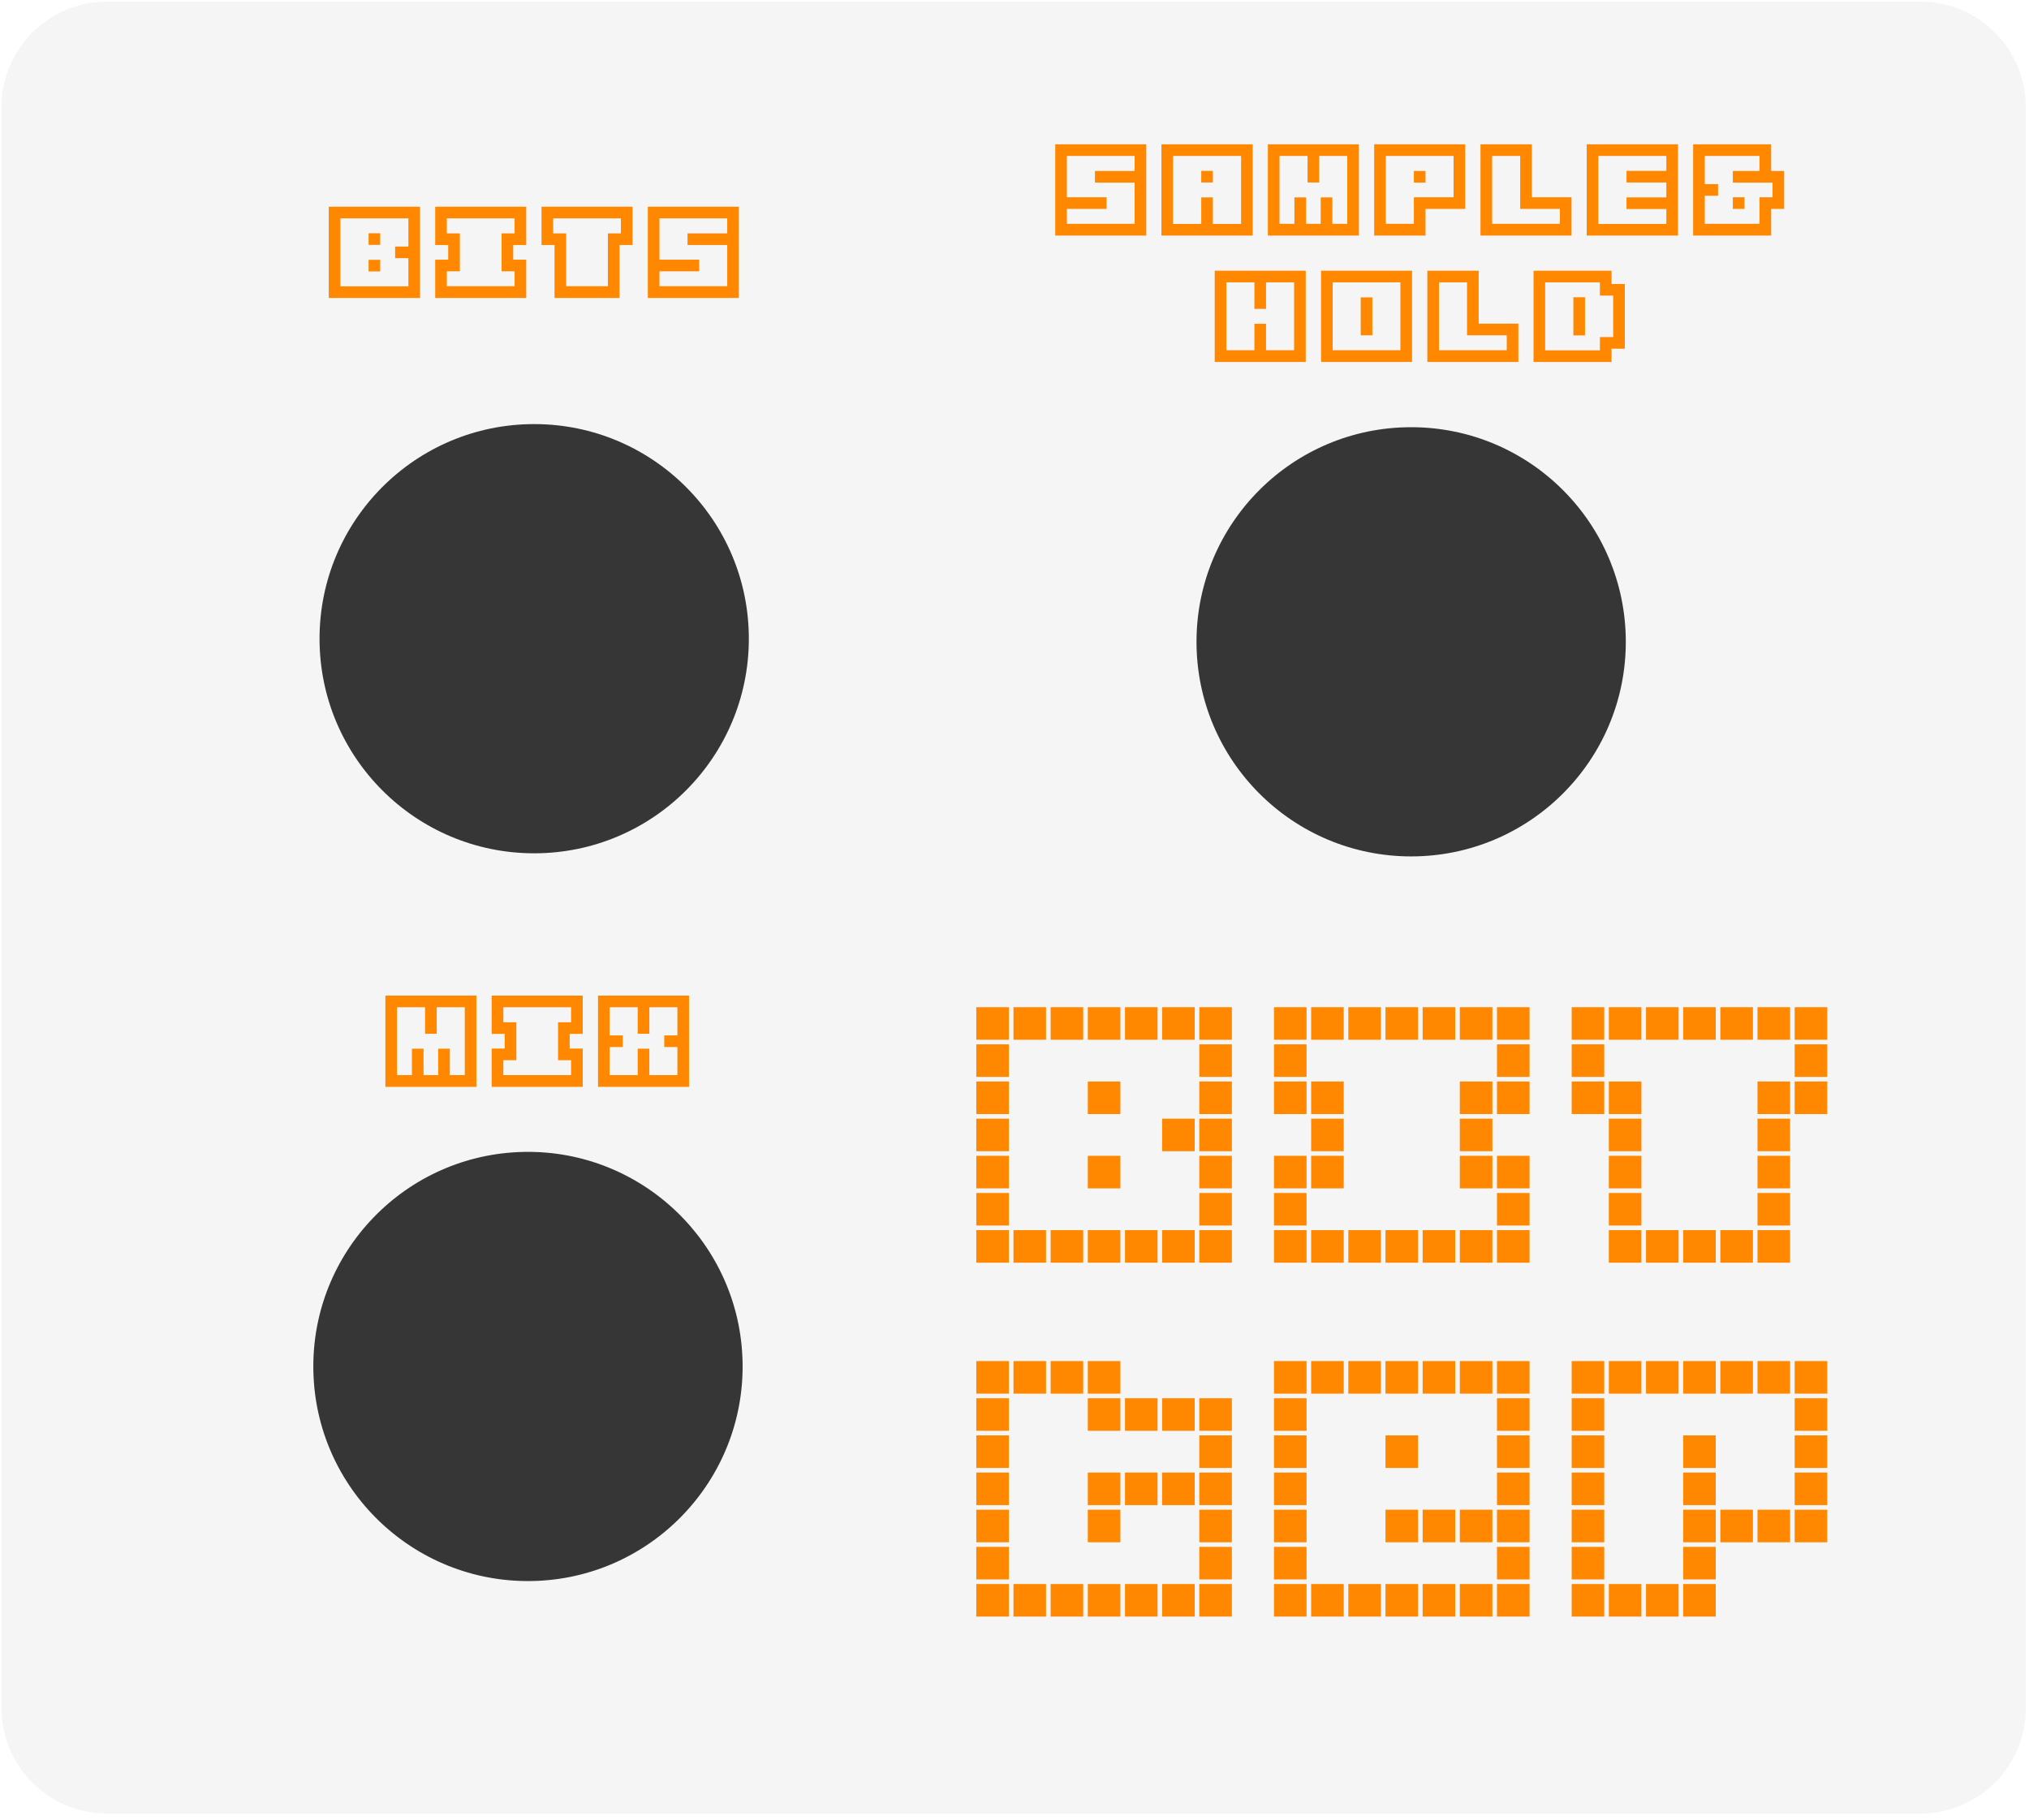
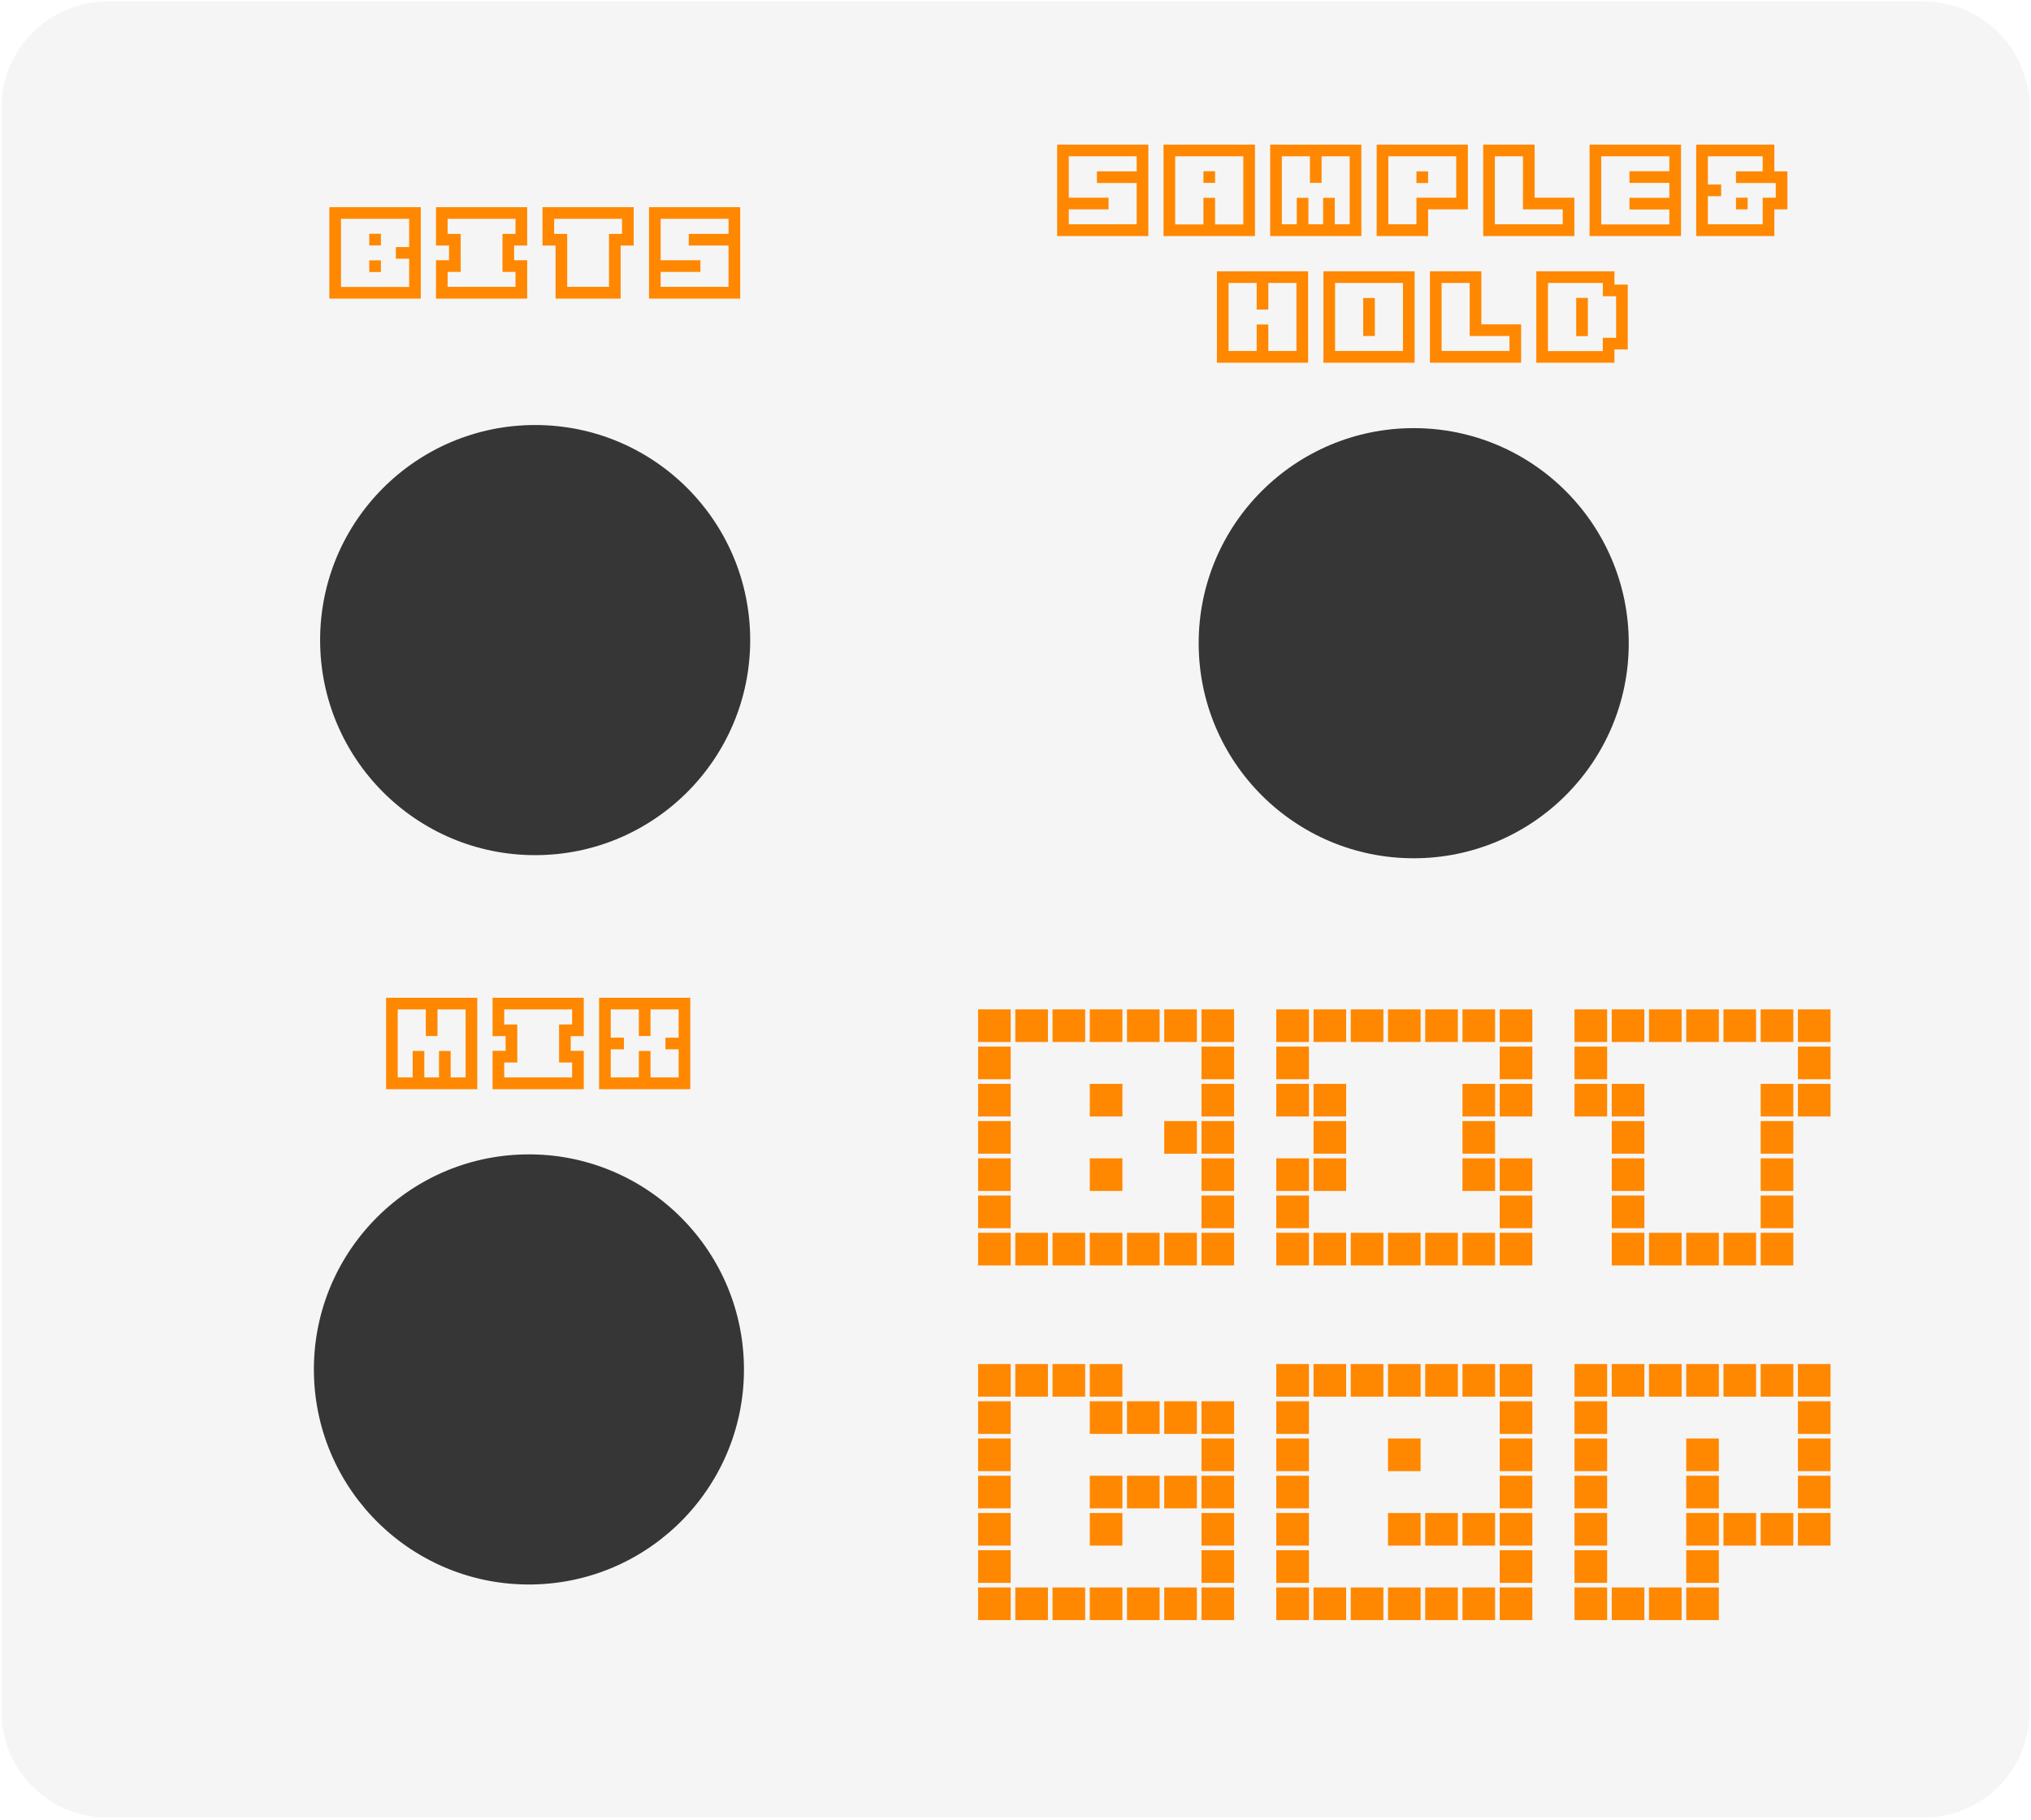
- <svg xmlns="http://www.w3.org/2000/svg" width="100%" height="100%" viewBox="0 0 321 288" version="1.1" xml:space="preserve" style="fill-rule:evenodd;clip-rule:evenodd;stroke-linejoin:round;stroke-miterlimit:2;">
-   <rect id="Artboard1" x="0" y="0" width="320.735" height="287.333" style="fill:none;" />
-   <path d="M320.499,16.94c0,-9.208 -7.475,-16.683 -16.683,-16.683l-286.89,0c-9.208,0 -16.683,7.475 -16.683,16.683l0,253.362c0,9.208 7.475,16.683 16.683,16.683l286.89,0c9.208,0 16.683,-7.475 16.683,-16.683l0,-253.362Z" style="fill:#f5f5f5;" />
-   <g id="Layer1">
-     <g transform="matrix(1.14043,0,0,1.14043,-177.242,-342.595)">
-       <g transform="matrix(49.1045,0,0,49.1045,288.055,475.616)">
-         <path d="M0.779,-0.63l-0.092,0l0,-0.092l0.092,0l0,0.092Zm-0.105,0l-0.092,0l0,-0.092l0.092,0l0,0.092Zm0.105,0.105l-0.092,0l0,-0.092l0.092,0l0,0.092Zm-0.21,-0.105l-0.092,0l0,-0.092l0.092,0l0,0.092Zm0.21,0.21l-0.092,0l0,-0.092l0.092,0l0,0.092Zm-0.315,-0.21l-0.092,0l0,-0.092l0.092,0l0,0.092Zm0.315,0.315l-0.092,0l0,-0.092l0.092,0l0,0.092Zm-0.42,-0.315l-0.092,0l0,-0.092l0.092,0l0,0.092Zm0.315,0.315l-0.092,0l0,-0.092l0.092,0l0,0.092Zm0.105,0.105l-0.092,0l0,-0.092l0.092,0l0,0.092Zm-0.525,-0.42l-0.092,0l0,-0.092l0.092,0l0,0.092Zm0.21,0.21l-0.092,0l0,-0.092l0.092,0l0,0.092Zm0.315,0.315l-0.092,0l0,-0.092l0.092,0l0,0.092Zm-0.63,-0.525l-0.092,0l0,-0.092l0.092,0l0,0.092Zm0.63,0.63l-0.092,0l0,-0.092l0.092,0l0,0.092Zm-0.63,-0.525l-0.092,0l0,-0.092l0.092,0l0,0.092Zm0.315,0.315l-0.092,0l0,-0.092l0.092,0l0,0.092Zm0.21,0.21l-0.092,0l0,-0.092l0.092,0l0,0.092Zm-0.525,-0.42l-0.092,0l0,-0.092l0.092,0l0,0.092Zm0.42,0.42l-0.092,0l0,-0.092l0.092,0l0,0.092Zm-0.42,-0.315l-0.092,0l0,-0.092l0.092,0l0,0.092Zm0.315,0.315l-0.092,0l0,-0.092l0.092,0l0,0.092Zm-0.315,-0.21l-0.092,0l0,-0.092l0.092,0l0,0.092Zm0.21,0.21l-0.092,0l0,-0.092l0.092,0l0,0.092Zm-0.21,-0.105l-0.092,0l0,-0.092l0.092,0l0,0.092Zm0.105,0.105l-0.092,0l0,-0.092l0.092,0l0,0.092Zm-0.105,0l-0.092,0l0,-0.092l0.092,0l0,0.092Z" style="fill:#f80;fill-rule:nonzero;" />
-       </g>
-       <g transform="matrix(49.1045,0,0,49.1045,329.351,475.616)">
-         <path d="M0.779,-0.63l-0.092,0l0,-0.092l0.092,0l0,0.092Zm-0.105,0l-0.092,0l0,-0.092l0.092,0l0,0.092Zm0.105,0.105l-0.092,0l0,-0.092l0.092,0l0,0.092Zm-0.21,-0.105l-0.092,0l0,-0.092l0.092,0l0,0.092Zm0.21,0.21l-0.092,0l0,-0.092l0.092,0l0,0.092Zm-0.315,-0.21l-0.092,0l0,-0.092l0.092,0l0,0.092Zm0.21,0.21l-0.092,0l0,-0.092l0.092,0l0,0.092Zm-0.315,-0.21l-0.092,0l0,-0.092l0.092,0l0,0.092Zm0.315,0.315l-0.092,0l0,-0.092l0.092,0l0,0.092Zm0.105,0.105l-0.092,0l0,-0.092l0.092,0l0,0.092Zm-0.525,-0.42l-0.092,0l0,-0.092l0.092,0l0,0.092Zm0.42,0.42l-0.092,0l0,-0.092l0.092,0l0,0.092Zm0.105,0.105l-0.092,0l0,-0.092l0.092,0l0,0.092Zm-0.63,-0.525l-0.092,0l0,-0.092l0.092,0l0,0.092Zm0.63,0.63l-0.092,0l0,-0.092l0.092,0l0,0.092Zm-0.63,-0.525l-0.092,0l0,-0.092l0.092,0l0,0.092Zm0.105,0.105l-0.092,0l0,-0.092l0.092,0l0,0.092Zm0.42,0.42l-0.092,0l0,-0.092l0.092,0l0,0.092Zm-0.525,-0.42l-0.092,0l0,-0.092l0.092,0l0,0.092Zm0.105,0.105l-0.092,0l0,-0.092l0.092,0l0,0.092Zm0.315,0.315l-0.092,0l0,-0.092l0.092,0l0,0.092Zm-0.315,-0.21l-0.092,0l0,-0.092l0.092,0l0,0.092Zm0.21,0.21l-0.092,0l0,-0.092l0.092,0l0,0.092Zm-0.315,-0.21l-0.092,0l0,-0.092l0.092,0l0,0.092Zm0.21,0.21l-0.092,0l0,-0.092l0.092,0l0,0.092Zm-0.21,-0.105l-0.092,0l0,-0.092l0.092,0l0,0.092Zm0.105,0.105l-0.092,0l0,-0.092l0.092,0l0,0.092Zm-0.105,0l-0.092,0l0,-0.092l0.092,0l0,0.092Z" style="fill:#f80;fill-rule:nonzero;" />
-       </g>
-       <g transform="matrix(49.1045,0,0,49.1045,370.648,475.616)">
-         <path d="M0.779,-0.63l-0.092,0l0,-0.092l0.092,0l0,0.092Zm-0.105,0l-0.092,0l0,-0.092l0.092,0l0,0.092Zm0.105,0.105l-0.092,0l0,-0.092l0.092,0l0,0.092Zm-0.21,-0.105l-0.092,0l0,-0.092l0.092,0l0,0.092Zm0.21,0.21l-0.092,0l0,-0.092l0.092,0l0,0.092Zm-0.315,-0.21l-0.092,0l0,-0.092l0.092,0l0,0.092Zm0.21,0.21l-0.092,0l0,-0.092l0.092,0l0,0.092Zm-0.315,-0.21l-0.092,0l0,-0.092l0.092,0l0,0.092Zm0.315,0.315l-0.092,0l0,-0.092l0.092,0l0,0.092Zm-0.42,-0.315l-0.092,0l0,-0.092l0.092,0l0,0.092Zm0.42,0.42l-0.092,0l0,-0.092l0.092,0l0,0.092Zm-0.525,-0.42l-0.092,0l0,-0.092l0.092,0l0,0.092Zm0.525,0.525l-0.092,0l0,-0.092l0.092,0l0,0.092Zm-0.525,-0.42l-0.092,0l0,-0.092l0.092,0l0,0.092Zm0.105,0.105l-0.092,0l0,-0.092l0.092,0l0,0.092Zm0.42,0.42l-0.092,0l0,-0.092l0.092,0l0,0.092Zm-0.525,-0.42l-0.092,0l0,-0.092l0.092,0l0,0.092Zm0.105,0.105l-0.092,0l0,-0.092l0.092,0l0,0.092Zm0.315,0.315l-0.092,0l0,-0.092l0.092,0l0,0.092Zm-0.315,-0.21l-0.092,0l0,-0.092l0.092,0l0,0.092Zm0.21,0.21l-0.092,0l0,-0.092l0.092,0l0,0.092Zm-0.21,-0.105l-0.092,0l0,-0.092l0.092,0l0,0.092Zm0.105,0.105l-0.092,0l0,-0.092l0.092,0l0,0.092Zm-0.105,0l-0.092,0l0,-0.092l0.092,0l0,0.092Z" style="fill:#f80;fill-rule:nonzero;" />
-       </g>
-       <g transform="matrix(49.1045,0,0,49.1045,288.055,524.721)">
-         <path d="M0.779,-0.525l-0.092,0l0,-0.092l0.092,0l0,0.092Zm-0.105,0l-0.092,0l0,-0.092l0.092,0l0,0.092Zm0.105,0.105l-0.092,0l0,-0.092l0.092,0l0,0.092Zm-0.315,-0.21l-0.092,0l0,-0.092l0.092,0l0,0.092Zm0.105,0.105l-0.092,0l0,-0.092l0.092,0l0,0.092Zm0.21,0.21l-0.092,0l0,-0.092l0.092,0l0,0.092Zm-0.42,-0.315l-0.092,0l0,-0.092l0.092,0l0,0.092Zm0.105,0.105l-0.092,0l0,-0.092l0.092,0l0,0.092Zm0.21,0.21l-0.092,0l0,-0.092l0.092,0l0,0.092Zm0.105,0.105l-0.092,0l0,-0.092l0.092,0l0,0.092Zm-0.525,-0.42l-0.092,0l0,-0.092l0.092,0l0,0.092Zm0.315,0.315l-0.092,0l0,-0.092l0.092,0l0,0.092Zm0.21,0.21l-0.092,0l0,-0.092l0.092,0l0,0.092Zm-0.63,-0.525l-0.092,0l0,-0.092l0.092,0l0,0.092Zm0.315,0.315l-0.092,0l0,-0.092l0.092,0l0,0.092Zm0.315,0.315l-0.092,0l0,-0.092l0.092,0l0,0.092Zm-0.63,-0.525l-0.092,0l0,-0.092l0.092,0l0,0.092Zm0.315,0.315l-0.092,0l0,-0.092l0.092,0l0,0.092Zm0.21,0.21l-0.092,0l0,-0.092l0.092,0l0,0.092Zm-0.525,-0.42l-0.092,0l0,-0.092l0.092,0l0,0.092Zm0.42,0.42l-0.092,0l0,-0.092l0.092,0l0,0.092Zm-0.42,-0.315l-0.092,0l0,-0.092l0.092,0l0,0.092Zm0.315,0.315l-0.092,0l0,-0.092l0.092,0l0,0.092Zm-0.315,-0.21l-0.092,0l0,-0.092l0.092,0l0,0.092Zm0.21,0.21l-0.092,0l0,-0.092l0.092,0l0,0.092Zm-0.21,-0.105l-0.092,0l0,-0.092l0.092,0l0,0.092Zm0.105,0.105l-0.092,0l0,-0.092l0.092,0l0,0.092Zm-0.105,0l-0.092,0l0,-0.092l0.092,0l0,0.092Z" style="fill:#f80;fill-rule:nonzero;" />
-       </g>
-       <g transform="matrix(49.1045,0,0,49.1045,329.351,524.721)">
-         <path d="M0.779,-0.63l-0.092,0l0,-0.092l0.092,0l0,0.092Zm-0.105,0l-0.092,0l0,-0.092l0.092,0l0,0.092Zm0.105,0.105l-0.092,0l0,-0.092l0.092,0l0,0.092Zm-0.21,-0.105l-0.092,0l0,-0.092l0.092,0l0,0.092Zm0.21,0.21l-0.092,0l0,-0.092l0.092,0l0,0.092Zm-0.315,-0.21l-0.092,0l0,-0.092l0.092,0l0,0.092Zm0.315,0.315l-0.092,0l0,-0.092l0.092,0l0,0.092Zm-0.42,-0.315l-0.092,0l0,-0.092l0.092,0l0,0.092Zm0.42,0.42l-0.092,0l0,-0.092l0.092,0l0,0.092Zm-0.525,-0.42l-0.092,0l0,-0.092l0.092,0l0,0.092Zm0.21,0.21l-0.092,0l0,-0.092l0.092,0l0,0.092Zm0.21,0.21l-0.092,0l0,-0.092l0.092,0l0,0.092Zm0.105,0.105l-0.092,0l0,-0.092l0.092,0l0,0.092Zm-0.63,-0.525l-0.092,0l0,-0.092l0.092,0l0,0.092Zm0.42,0.42l-0.092,0l0,-0.092l0.092,0l0,0.092Zm0.21,0.21l-0.092,0l0,-0.092l0.092,0l0,0.092Zm-0.63,-0.525l-0.092,0l0,-0.092l0.092,0l0,0.092Zm0.315,0.315l-0.092,0l0,-0.092l0.092,0l0,0.092Zm0.21,0.21l-0.092,0l0,-0.092l0.092,0l0,0.092Zm-0.525,-0.42l-0.092,0l0,-0.092l0.092,0l0,0.092Zm0.42,0.42l-0.092,0l0,-0.092l0.092,0l0,0.092Zm-0.42,-0.315l-0.092,0l0,-0.092l0.092,0l0,0.092Zm0.315,0.315l-0.092,0l0,-0.092l0.092,0l0,0.092Zm-0.315,-0.21l-0.092,0l0,-0.092l0.092,0l0,0.092Zm0.21,0.21l-0.092,0l0,-0.092l0.092,0l0,0.092Zm-0.21,-0.105l-0.092,0l0,-0.092l0.092,0l0,0.092Zm0.105,0.105l-0.092,0l0,-0.092l0.092,0l0,0.092Zm-0.105,0l-0.092,0l0,-0.092l0.092,0l0,0.092Z" style="fill:#f80;fill-rule:nonzero;" />
-       </g>
-       <g transform="matrix(49.1045,0,0,49.1045,370.648,524.721)">
-         <path d="M0.779,-0.63l-0.092,0l0,-0.092l0.092,0l0,0.092Zm-0.105,0l-0.092,0l0,-0.092l0.092,0l0,0.092Zm0.105,0.105l-0.092,0l0,-0.092l0.092,0l0,0.092Zm-0.21,-0.105l-0.092,0l0,-0.092l0.092,0l0,0.092Zm0.21,0.21l-0.092,0l0,-0.092l0.092,0l0,0.092Zm-0.315,-0.21l-0.092,0l0,-0.092l0.092,0l0,0.092Zm0.315,0.315l-0.092,0l0,-0.092l0.092,0l0,0.092Zm-0.42,-0.315l-0.092,0l0,-0.092l0.092,0l0,0.092Zm0.42,0.42l-0.092,0l0,-0.092l0.092,0l0,0.092Zm-0.525,-0.42l-0.092,0l0,-0.092l0.092,0l0,0.092Zm0.21,0.21l-0.092,0l0,-0.092l0.092,0l0,0.092Zm0.21,0.21l-0.092,0l0,-0.092l0.092,0l0,0.092Zm-0.525,-0.42l-0.092,0l0,-0.092l0.092,0l0,0.092Zm0.315,0.315l-0.092,0l0,-0.092l0.092,0l0,0.092Zm0.105,0.105l-0.092,0l0,-0.092l0.092,0l0,0.092Zm-0.42,-0.315l-0.092,0l0,-0.092l0.092,0l0,0.092Zm0.315,0.315l-0.092,0l0,-0.092l0.092,0l0,0.092Zm-0.315,-0.21l-0.092,0l0,-0.092l0.092,0l0,0.092Zm0.315,0.315l-0.092,0l0,-0.092l0.092,0l0,0.092Zm-0.315,-0.21l-0.092,0l0,-0.092l0.092,0l0,0.092Zm0.315,0.315l-0.092,0l0,-0.092l0.092,0l0,0.092Zm-0.315,-0.21l-0.092,0l0,-0.092l0.092,0l0,0.092Zm0.21,0.21l-0.092,0l0,-0.092l0.092,0l0,0.092Zm-0.21,-0.105l-0.092,0l0,-0.092l0.092,0l0,0.092Zm0.105,0.105l-0.092,0l0,-0.092l0.092,0l0,0.092Zm-0.105,0l-0.092,0l0,-0.092l0.092,0l0,0.092Z" style="fill:#f80;fill-rule:nonzero;" />
-       </g>
-     </g>
-     <g id="Layer2">
-       <circle cx="84.512" cy="101.069" r="33.959" style="fill:#363636;" />
-       <path d="M66.451,47.152l-14.44,0l0,-14.44l14.44,0l0,14.44Zm-1.84,-1.84l0,-4.46l-2.1,0l0,-1.84l2.1,0l0,-4.46l-10.76,0l0,10.76l10.76,0Zm-4.46,-6.56l-1.84,0l0,-1.84l1.84,0l0,1.84Zm0,4.2l-1.84,0l0,-1.84l1.84,0l0,1.84Z" style="fill:#f80;fill-rule:nonzero;" />
-       <path d="M83.251,47.152l-14.4,0l0,-6.06l2.06,0l0,-2.32l-2.06,0l0,-6.06l14.4,0l0,6.06l-2.06,0l0,2.32l2.06,0l0,6.06Zm-1.84,-1.86l0,-2.36l-2.06,0l0,-6l2.06,0l0,-2.38l-10.72,0l0,2.38l2.06,0l0,6l-2.06,0l0,2.36l10.72,0Z" style="fill:#f80;fill-rule:nonzero;" />
-       <path d="M100.071,38.772l-2.06,0l0,8.38l-10.28,0l0,-8.38l-2.06,0l0,-6.06l14.4,0l0,6.06Zm-1.84,-1.84l0,-2.38l-10.72,0l0,2.38l2.06,0l0,8.36l6.6,0l0,-8.36l2.06,0Z" style="fill:#f80;fill-rule:nonzero;" />
-       <path d="M116.891,47.152l-14.4,0l0,-14.44l14.4,0l0,14.44Zm-1.84,-1.86l0,-6.52l-6.28,0l0,-1.84l6.28,0l0,-2.38l-10.72,0l0,6.54l6.28,0l0,1.84l-6.28,0l0,2.36l10.72,0Z" style="fill:#f80;fill-rule:nonzero;" />
-     </g>
-     <g id="Layer21">
-       <path d="M82.93,182.28c18.739,-0.33 34.221,14.617 34.551,33.356c0.33,18.74 -14.617,34.222 -33.356,34.551c-18.74,0.33 -34.222,-14.616 -34.551,-33.356c-0.33,-18.739 14.616,-34.221 33.356,-34.551Z" style="fill:#363636;" />
-       <path d="M75.368,171.987l-14.4,0l0,-14.44l14.4,0l0,14.44Zm-1.84,-1.86l0,-10.74l-4.44,0l0,4.2l-1.84,0l0,-4.2l-4.44,0l0,10.74l2.36,0l0,-4.18l1.84,0l0,4.18l2.32,0l0,-4.18l1.84,0l0,4.18l2.36,0Z" style="fill:#f80;fill-rule:nonzero;" />
-       <path d="M92.188,171.987l-14.4,0l0,-6.06l2.06,0l0,-2.32l-2.06,0l0,-6.06l14.4,0l0,6.06l-2.06,0l0,2.32l2.06,0l0,6.06Zm-1.84,-1.86l0,-2.36l-2.06,0l0,-6l2.06,0l0,-2.38l-10.72,0l0,2.38l2.06,0l0,6l-2.06,0l0,2.36l10.72,0Z" style="fill:#f80;fill-rule:nonzero;" />
-       <path d="M109.008,171.987l-14.4,0l0,-14.44l14.4,0l0,14.44Zm-1.84,-1.86l0,-4.44l-2.08,0l0,-1.84l2.08,0l0,-4.46l-4.44,0l0,4.2l-1.84,0l0,-4.2l-4.44,0l0,4.46l2.08,0l0,1.84l-2.08,0l0,4.44l4.44,0l0,-4.18l1.84,0l0,4.18l4.44,0Z" style="fill:#f80;fill-rule:nonzero;" />
-     </g>
-     <g id="Layer22">
-       <circle cx="223.253" cy="101.561" r="33.959" style="fill:#363636;" />
-       <g transform="matrix(1,0,0,1,-100.6,-165.685)">
-         <g transform="matrix(20,0,0,20,266.365,202.962)">
-           <path d="M0.779,0l-0.72,0l0,-0.722l0.72,0l0,0.722Zm-0.092,-0.093l0,-0.326l-0.314,0l0,-0.092l0.314,0l0,-0.119l-0.536,0l0,0.327l0.314,0l0,0.092l-0.314,0l0,0.118l0.536,0Z" style="fill:#f80;fill-rule:nonzero;" />
+ <svg xmlns="http://www.w3.org/2000/svg" id="svg8" version="1.1" viewBox="0 0 84.861 76.024" height="76.024mm" width="84.861mm">
+   <defs id="defs2" />
+   <g transform="translate(-68.69443,-104.018)" id="layer1">
+     <g transform="matrix(0.2645833,0,0,0.2645833,68.69443,104.018)" id="g3872" style="clip-rule:evenodd;fill-rule:evenodd;stroke-linejoin:round;stroke-miterlimit:2">
+       <rect id="Artboard1" x="0" y="0" width="320.735" height="287.333" style="fill:none" />
+       <path d="m 320.499,16.94 c 0,-9.208 -7.475,-16.683 -16.683,-16.683 H 16.926 C 7.718,0.257 0.243,7.732 0.243,16.94 v 253.362 c 0,9.208 7.475,16.683 16.683,16.683 h 286.89 c 9.208,0 16.683,-7.475 16.683,-16.683 z" style="fill:#f5f5f5" id="path3714" />
+       <g id="Layer1">
+         <g transform="matrix(1.14043,0,0,1.14043,-177.242,-342.595)" id="g3740">
+           <g transform="matrix(49.1045,0,0,49.1045,288.055,475.616)" id="g3718">
+             <path d="M 0.779,-0.63 H 0.687 v -0.092 h 0.092 z m -0.105,0 H 0.582 v -0.092 h 0.092 z m 0.105,0.105 H 0.687 V -0.617 H 0.779 Z M 0.569,-0.63 H 0.477 v -0.092 h 0.092 z m 0.21,0.21 H 0.687 V -0.512 H 0.779 Z M 0.464,-0.63 H 0.372 v -0.092 h 0.092 z m 0.315,0.315 H 0.687 V -0.407 H 0.779 Z M 0.359,-0.63 H 0.267 v -0.092 h 0.092 z m 0.315,0.315 H 0.582 V -0.407 H 0.674 Z M 0.779,-0.21 H 0.687 V -0.302 H 0.779 Z M 0.254,-0.63 H 0.162 v -0.092 h 0.092 z m 0.21,0.21 H 0.372 v -0.092 h 0.092 z m 0.315,0.315 H 0.687 V -0.197 H 0.779 Z M 0.149,-0.63 H 0.057 V -0.722 H 0.149 Z M 0.779,0 H 0.687 V -0.092 H 0.779 Z M 0.149,-0.525 H 0.057 V -0.617 H 0.149 Z M 0.464,-0.21 H 0.372 V -0.302 H 0.464 Z M 0.674,0 H 0.582 V -0.092 H 0.674 Z M 0.149,-0.42 H 0.057 V -0.512 H 0.149 Z M 0.569,0 H 0.477 V -0.092 H 0.569 Z M 0.149,-0.315 H 0.057 V -0.407 H 0.149 Z M 0.464,0 H 0.372 V -0.092 H 0.464 Z M 0.149,-0.21 H 0.057 V -0.302 H 0.149 Z M 0.359,0 H 0.267 V -0.092 H 0.359 Z M 0.149,-0.105 H 0.057 V -0.197 H 0.149 Z M 0.254,0 H 0.162 V -0.092 H 0.254 Z M 0.149,0 H 0.057 v -0.092 h 0.092 z" style="fill:#ff8800;fill-rule:nonzero" id="path3716" />
+           </g>
+           <g transform="matrix(49.1045,0,0,49.1045,329.351,475.616)" id="g3722">
+             <path d="M 0.779,-0.63 H 0.687 v -0.092 h 0.092 z m -0.105,0 H 0.582 v -0.092 h 0.092 z m 0.105,0.105 H 0.687 V -0.617 H 0.779 Z M 0.569,-0.63 H 0.477 v -0.092 h 0.092 z m 0.21,0.21 H 0.687 V -0.512 H 0.779 Z M 0.464,-0.63 H 0.372 v -0.092 h 0.092 z m 0.21,0.21 H 0.582 V -0.512 H 0.674 Z M 0.359,-0.63 H 0.267 v -0.092 h 0.092 z m 0.315,0.315 H 0.582 V -0.407 H 0.674 Z M 0.779,-0.21 H 0.687 V -0.302 H 0.779 Z M 0.254,-0.63 H 0.162 v -0.092 h 0.092 z m 0.42,0.42 H 0.582 v -0.092 h 0.092 z m 0.105,0.105 H 0.687 V -0.197 H 0.779 Z M 0.149,-0.63 H 0.057 V -0.722 H 0.149 Z M 0.779,0 H 0.687 V -0.092 H 0.779 Z M 0.149,-0.525 H 0.057 V -0.617 H 0.149 Z M 0.254,-0.42 H 0.162 V -0.512 H 0.254 Z M 0.674,0 H 0.582 V -0.092 H 0.674 Z M 0.149,-0.42 H 0.057 v -0.092 h 0.092 z m 0.105,0.105 H 0.162 V -0.407 H 0.254 Z M 0.569,0 H 0.477 V -0.092 H 0.569 Z M 0.254,-0.21 H 0.162 V -0.302 H 0.254 Z M 0.464,0 H 0.372 V -0.092 H 0.464 Z M 0.149,-0.21 H 0.057 V -0.302 H 0.149 Z M 0.359,0 H 0.267 V -0.092 H 0.359 Z M 0.149,-0.105 H 0.057 V -0.197 H 0.149 Z M 0.254,0 H 0.162 V -0.092 H 0.254 Z M 0.149,0 H 0.057 v -0.092 h 0.092 z" style="fill:#ff8800;fill-rule:nonzero" id="path3720" />
+           </g>
+           <g transform="matrix(49.1045,0,0,49.1045,370.648,475.616)" id="g3726">
+             <path d="M 0.779,-0.63 H 0.687 v -0.092 h 0.092 z m -0.105,0 H 0.582 v -0.092 h 0.092 z m 0.105,0.105 H 0.687 V -0.617 H 0.779 Z M 0.569,-0.63 H 0.477 v -0.092 h 0.092 z m 0.21,0.21 H 0.687 V -0.512 H 0.779 Z M 0.464,-0.63 H 0.372 v -0.092 h 0.092 z m 0.21,0.21 H 0.582 V -0.512 H 0.674 Z M 0.359,-0.63 H 0.267 v -0.092 h 0.092 z m 0.315,0.315 H 0.582 V -0.407 H 0.674 Z M 0.254,-0.63 H 0.162 v -0.092 h 0.092 z m 0.42,0.42 H 0.582 V -0.302 H 0.674 Z M 0.149,-0.63 H 0.057 v -0.092 h 0.092 z m 0.525,0.525 H 0.582 V -0.197 H 0.674 Z M 0.149,-0.525 H 0.057 V -0.617 H 0.149 Z M 0.254,-0.42 H 0.162 V -0.512 H 0.254 Z M 0.674,0 H 0.582 V -0.092 H 0.674 Z M 0.149,-0.42 H 0.057 v -0.092 h 0.092 z m 0.105,0.105 H 0.162 V -0.407 H 0.254 Z M 0.569,0 H 0.477 V -0.092 H 0.569 Z M 0.254,-0.21 H 0.162 V -0.302 H 0.254 Z M 0.464,0 H 0.372 V -0.092 H 0.464 Z M 0.254,-0.105 H 0.162 V -0.197 H 0.254 Z M 0.359,0 H 0.267 V -0.092 H 0.359 Z M 0.254,0 H 0.162 v -0.092 h 0.092 z" style="fill:#ff8800;fill-rule:nonzero" id="path3724" />
+           </g>
+           <g transform="matrix(49.1045,0,0,49.1045,288.055,524.721)" id="g3730">
+             <path d="M 0.779,-0.525 H 0.687 v -0.092 h 0.092 z m -0.105,0 H 0.582 V -0.617 H 0.674 Z M 0.779,-0.42 H 0.687 V -0.512 H 0.779 Z M 0.464,-0.63 H 0.372 v -0.092 h 0.092 z m 0.105,0.105 H 0.477 v -0.092 h 0.092 z m 0.21,0.21 H 0.687 V -0.407 H 0.779 Z M 0.359,-0.63 H 0.267 v -0.092 h 0.092 z m 0.105,0.105 H 0.372 v -0.092 h 0.092 z m 0.21,0.21 H 0.582 V -0.407 H 0.674 Z M 0.779,-0.21 H 0.687 V -0.302 H 0.779 Z M 0.254,-0.63 H 0.162 v -0.092 h 0.092 z m 0.315,0.315 H 0.477 v -0.092 h 0.092 z m 0.21,0.21 H 0.687 V -0.197 H 0.779 Z M 0.149,-0.63 H 0.057 v -0.092 h 0.092 z m 0.315,0.315 H 0.372 V -0.407 H 0.464 Z M 0.779,0 H 0.687 V -0.092 H 0.779 Z M 0.149,-0.525 H 0.057 V -0.617 H 0.149 Z M 0.464,-0.21 H 0.372 V -0.302 H 0.464 Z M 0.674,0 H 0.582 V -0.092 H 0.674 Z M 0.149,-0.42 H 0.057 V -0.512 H 0.149 Z M 0.569,0 H 0.477 V -0.092 H 0.569 Z M 0.149,-0.315 H 0.057 V -0.407 H 0.149 Z M 0.464,0 H 0.372 V -0.092 H 0.464 Z M 0.149,-0.21 H 0.057 V -0.302 H 0.149 Z M 0.359,0 H 0.267 V -0.092 H 0.359 Z M 0.149,-0.105 H 0.057 V -0.197 H 0.149 Z M 0.254,0 H 0.162 V -0.092 H 0.254 Z M 0.149,0 H 0.057 v -0.092 h 0.092 z" style="fill:#ff8800;fill-rule:nonzero" id="path3728" />
+           </g>
+           <g transform="matrix(49.1045,0,0,49.1045,329.351,524.721)" id="g3734">
+             <path d="M 0.779,-0.63 H 0.687 v -0.092 h 0.092 z m -0.105,0 H 0.582 v -0.092 h 0.092 z m 0.105,0.105 H 0.687 V -0.617 H 0.779 Z M 0.569,-0.63 H 0.477 v -0.092 h 0.092 z m 0.21,0.21 H 0.687 V -0.512 H 0.779 Z M 0.464,-0.63 H 0.372 v -0.092 h 0.092 z m 0.315,0.315 H 0.687 V -0.407 H 0.779 Z M 0.359,-0.63 H 0.267 v -0.092 h 0.092 z m 0.42,0.42 H 0.687 V -0.302 H 0.779 Z M 0.254,-0.63 H 0.162 v -0.092 h 0.092 z m 0.21,0.21 H 0.372 v -0.092 h 0.092 z m 0.21,0.21 H 0.582 v -0.092 h 0.092 z m 0.105,0.105 H 0.687 V -0.197 H 0.779 Z M 0.149,-0.63 H 0.057 v -0.092 h 0.092 z m 0.42,0.42 H 0.477 V -0.302 H 0.569 Z M 0.779,0 H 0.687 V -0.092 H 0.779 Z M 0.149,-0.525 H 0.057 V -0.617 H 0.149 Z M 0.464,-0.21 H 0.372 V -0.302 H 0.464 Z M 0.674,0 H 0.582 V -0.092 H 0.674 Z M 0.149,-0.42 H 0.057 V -0.512 H 0.149 Z M 0.569,0 H 0.477 V -0.092 H 0.569 Z M 0.149,-0.315 H 0.057 V -0.407 H 0.149 Z M 0.464,0 H 0.372 V -0.092 H 0.464 Z M 0.149,-0.21 H 0.057 V -0.302 H 0.149 Z M 0.359,0 H 0.267 V -0.092 H 0.359 Z M 0.149,-0.105 H 0.057 V -0.197 H 0.149 Z M 0.254,0 H 0.162 V -0.092 H 0.254 Z M 0.149,0 H 0.057 v -0.092 h 0.092 z" style="fill:#ff8800;fill-rule:nonzero" id="path3732" />
+           </g>
+           <g transform="matrix(49.1045,0,0,49.1045,370.648,524.721)" id="g3738">
+             <path d="M 0.779,-0.63 H 0.687 v -0.092 h 0.092 z m -0.105,0 H 0.582 v -0.092 h 0.092 z m 0.105,0.105 H 0.687 V -0.617 H 0.779 Z M 0.569,-0.63 H 0.477 v -0.092 h 0.092 z m 0.21,0.21 H 0.687 V -0.512 H 0.779 Z M 0.464,-0.63 H 0.372 v -0.092 h 0.092 z m 0.315,0.315 H 0.687 V -0.407 H 0.779 Z M 0.359,-0.63 H 0.267 v -0.092 h 0.092 z m 0.42,0.42 H 0.687 V -0.302 H 0.779 Z M 0.254,-0.63 H 0.162 v -0.092 h 0.092 z m 0.21,0.21 H 0.372 v -0.092 h 0.092 z m 0.21,0.21 H 0.582 V -0.302 H 0.674 Z M 0.149,-0.63 H 0.057 v -0.092 h 0.092 z m 0.315,0.315 H 0.372 V -0.407 H 0.464 Z M 0.569,-0.21 H 0.477 V -0.302 H 0.569 Z M 0.149,-0.525 H 0.057 V -0.617 H 0.149 Z M 0.464,-0.21 H 0.372 V -0.302 H 0.464 Z M 0.149,-0.42 H 0.057 v -0.092 h 0.092 z m 0.315,0.315 H 0.372 V -0.197 H 0.464 Z M 0.149,-0.315 H 0.057 V -0.407 H 0.149 Z M 0.464,0 H 0.372 V -0.092 H 0.464 Z M 0.149,-0.21 H 0.057 V -0.302 H 0.149 Z M 0.359,0 H 0.267 V -0.092 H 0.359 Z M 0.149,-0.105 H 0.057 V -0.197 H 0.149 Z M 0.254,0 H 0.162 V -0.092 H 0.254 Z M 0.149,0 H 0.057 v -0.092 h 0.092 z" style="fill:#ff8800;fill-rule:nonzero" id="path3736" />
+           </g>
        </g>
-         <g transform="matrix(20,0,0,20,283.185,202.962)">
-           <path d="M0.78,0l-0.722,0l0,-0.722l0.722,0l0,0.722Zm-0.092,-0.092l0,-0.538l-0.538,0l0,0.538l0.223,0l0,-0.21l0.092,0l0,0.21l0.223,0Zm-0.223,-0.328l-0.092,0l0,-0.092l0.092,0l0,0.092Z" style="fill:#f80;fill-rule:nonzero;" />
+         <g id="Layer2">
+           <circle cx="84.512" cy="101.069" r="33.959" style="fill:#363636" id="circle3742" />
+           <path d="m 66.451,47.152 h -14.44 v -14.44 h 14.44 z m -1.84,-1.84 v -4.46 h -2.1 v -1.84 h 2.1 v -4.46 h -10.76 v 10.76 z m -4.46,-6.56 h -1.84 v -1.84 h 1.84 z m 0,4.2 h -1.84 v -1.84 h 1.84 z" style="fill:#ff8800;fill-rule:nonzero" id="path3744" />
+           <path d="m 83.251,47.152 h -14.4 v -6.06 h 2.06 v -2.32 h -2.06 v -6.06 h 14.4 v 6.06 h -2.06 v 2.32 h 2.06 z m -1.84,-1.86 v -2.36 h -2.06 v -6 h 2.06 v -2.38 h -10.72 v 2.38 h 2.06 v 6 h -2.06 v 2.36 z" style="fill:#ff8800;fill-rule:nonzero" id="path3746" />
+           <path d="m 100.071,38.772 h -2.06 v 8.38 h -10.28 v -8.38 h -2.06 v -6.06 h 14.4 z m -1.84,-1.84 v -2.38 h -10.72 v 2.38 h 2.06 v 8.36 h 6.6 v -8.36 z" style="fill:#ff8800;fill-rule:nonzero" id="path3748" />
+           <path d="m 116.891,47.152 h -14.4 v -14.44 h 14.4 z m -1.84,-1.86 v -6.52 h -6.28 v -1.84 h 6.28 v -2.38 h -10.72 v 6.54 h 6.28 v 1.84 h -6.28 v 2.36 z" style="fill:#ff8800;fill-rule:nonzero" id="path3750" />
        </g>
-         <g transform="matrix(20,0,0,20,300.005,202.962)">
-           <path d="M0.779,0l-0.72,0l0,-0.722l0.72,0l0,0.722Zm-0.092,-0.093l0,-0.537l-0.222,0l0,0.21l-0.092,0l0,-0.21l-0.222,0l0,0.537l0.118,0l0,-0.209l0.092,0l0,0.209l0.116,0l0,-0.209l0.092,0l0,0.209l0.118,0Z" style="fill:#f80;fill-rule:nonzero;" />
+         <g id="Layer21">
+           <path d="m 82.93,182.28 c 18.739,-0.33 34.221,14.617 34.551,33.356 0.33,18.74 -14.617,34.222 -33.356,34.551 -18.74,0.33 -34.222,-14.616 -34.551,-33.356 C 49.244,198.092 64.19,182.61 82.93,182.28 Z" style="fill:#363636" id="path3753" />
+           <path d="m 75.368,171.987 h -14.4 v -14.44 h 14.4 z m -1.84,-1.86 v -10.74 h -4.44 v 4.2 h -1.84 v -4.2 h -4.44 v 10.74 h 2.36 v -4.18 h 1.84 v 4.18 h 2.32 v -4.18 h 1.84 v 4.18 z" style="fill:#ff8800;fill-rule:nonzero" id="path3755" />
+           <path d="m 92.188,171.987 h -14.4 v -6.06 h 2.06 v -2.32 h -2.06 v -6.06 h 14.4 v 6.06 h -2.06 v 2.32 h 2.06 z m -1.84,-1.86 v -2.36 h -2.06 v -6 h 2.06 v -2.38 h -10.72 v 2.38 h 2.06 v 6 h -2.06 v 2.36 z" style="fill:#ff8800;fill-rule:nonzero" id="path3757" />
+           <path d="m 109.008,171.987 h -14.4 v -14.44 h 14.4 z m -1.84,-1.86 v -4.44 h -2.08 v -1.84 h 2.08 v -4.46 h -4.44 v 4.2 h -1.84 v -4.2 h -4.44 v 4.46 h 2.08 v 1.84 h -2.08 v 4.44 h 4.44 v -4.18 h 1.84 v 4.18 z" style="fill:#ff8800;fill-rule:nonzero" id="path3759" />
        </g>
-         <g transform="matrix(20,0,0,20,316.825,202.962)">
-           <path d="M0.779,-0.211l-0.314,0l0,0.211l-0.406,0l0,-0.722l0.72,0l0,0.511Zm-0.092,-0.092l0,-0.327l-0.536,0l0,0.537l0.222,0l0,-0.21l0.314,0Zm-0.222,-0.116l-0.092,0l0,-0.092l0.092,0l0,0.092Z" style="fill:#f80;fill-rule:nonzero;" />
-         </g>
-         <g transform="matrix(20,0,0,20,333.645,202.962)">
-           <path d="M0.779,0l-0.72,0l0,-0.722l0.406,0l0,0.419l0.314,0l0,0.303Zm-0.092,-0.093l0,-0.118l-0.314,0l0,-0.419l-0.222,0l0,0.537l0.536,0Z" style="fill:#f80;fill-rule:nonzero;" />
-         </g>
-         <g transform="matrix(20,0,0,20,350.465,202.962)">
-           <path d="M0.78,0l-0.722,0l0,-0.722l0.722,0l0,0.722Zm-0.092,-0.092l0,-0.118l-0.315,0l0,-0.092l0.315,0l0,-0.118l-0.315,0l0,-0.092l0.315,0l0,-0.118l-0.538,0l0,0.538l0.538,0Z" style="fill:#f80;fill-rule:nonzero;" />
-         </g>
-         <g transform="matrix(20,0,0,20,367.285,202.962)">
-           <path d="M0.779,-0.211l-0.103,0l0,0.211l-0.617,0l0,-0.722l0.617,0l0,0.211l0.103,0l0,0.3Zm-0.092,-0.092l0,-0.116l-0.314,0l0,-0.092l0.211,0l0,-0.119l-0.433,0l0,0.223l0.105,0l0,0.092l-0.105,0l0,0.222l0.433,0l0,-0.21l0.103,0Zm-0.222,0.092l-0.092,0l0,-0.092l0.092,0l0,0.092Z" style="fill:#f80;fill-rule:nonzero;" />
-         </g>
-         <g transform="matrix(20,0,0,20,291.595,222.962)">
-           <path d="M0.779,0l-0.72,0l0,-0.722l0.72,0l0,0.722Zm-0.092,-0.093l0,-0.537l-0.222,0l0,0.21l-0.092,0l0,-0.21l-0.222,0l0,0.537l0.222,0l0,-0.209l0.092,0l0,0.209l0.222,0Z" style="fill:#f80;fill-rule:nonzero;" />
-         </g>
-         <g transform="matrix(20,0,0,20,308.415,222.962)">
-           <path d="M0.779,0l-0.72,0l0,-0.722l0.72,0l0,0.722Zm-0.092,-0.093l0,-0.537l-0.536,0l0,0.537l0.536,0Zm-0.222,-0.118l-0.092,0l0,-0.3l0.092,0l0,0.3Z" style="fill:#f80;fill-rule:nonzero;" />
-         </g>
-         <g transform="matrix(20,0,0,20,325.235,222.962)">
-           <path d="M0.779,0l-0.72,0l0,-0.722l0.406,0l0,0.419l0.314,0l0,0.303Zm-0.092,-0.093l0,-0.118l-0.314,0l0,-0.419l-0.222,0l0,0.537l0.536,0Z" style="fill:#f80;fill-rule:nonzero;" />
-         </g>
-         <g transform="matrix(20,0,0,20,342.055,222.962)">
-           <path d="M0.78,-0.105l-0.105,0l0,0.105l-0.617,0l0,-0.722l0.617,0l0,0.105l0.105,0l0,0.512Zm-0.092,-0.092l0,-0.328l-0.105,0l0,-0.105l-0.433,0l0,0.538l0.433,0l0,-0.105l0.105,0Zm-0.223,-0.013l-0.092,0l0,-0.302l0.092,0l0,0.302Z" style="fill:#f80;fill-rule:nonzero;" />
+         <g id="Layer22">
+           <circle cx="223.253" cy="101.561" r="33.959" style="fill:#363636" id="circle3762" />
+           <g transform="translate(-100.6,-165.685)" id="g3808">
+             <g transform="matrix(20,0,0,20,266.365,202.962)" id="g3766">
+               <path d="m 0.779,0 h -0.72 v -0.722 h 0.72 z M 0.687,-0.093 V -0.419 H 0.373 V -0.511 H 0.687 V -0.63 H 0.151 v 0.327 h 0.314 v 0.092 H 0.151 v 0.118 z" style="fill:#ff8800;fill-rule:nonzero" id="path3764" />
+             </g>
+             <g transform="matrix(20,0,0,20,283.185,202.962)" id="g3770">
+               <path d="M 0.78,0 H 0.058 V -0.722 H 0.78 Z M 0.688,-0.092 V -0.63 H 0.15 v 0.538 h 0.223 v -0.21 h 0.092 v 0.21 z M 0.465,-0.42 H 0.373 v -0.092 h 0.092 z" style="fill:#ff8800;fill-rule:nonzero" id="path3768" />
+             </g>
+             <g transform="matrix(20,0,0,20,300.005,202.962)" id="g3774">
+               <path d="m 0.779,0 h -0.72 v -0.722 h 0.72 z M 0.687,-0.093 V -0.63 H 0.465 v 0.21 H 0.373 V -0.63 H 0.151 v 0.537 h 0.118 v -0.209 h 0.092 v 0.209 h 0.116 v -0.209 h 0.092 v 0.209 z" style="fill:#ff8800;fill-rule:nonzero" id="path3772" />
+             </g>
+             <g transform="matrix(20,0,0,20,316.825,202.962)" id="g3778">
+               <path d="M 0.779,-0.211 H 0.465 V 0 H 0.059 v -0.722 h 0.72 z M 0.687,-0.303 V -0.63 H 0.151 v 0.537 h 0.222 v -0.21 z M 0.465,-0.419 H 0.373 v -0.092 h 0.092 z" style="fill:#ff8800;fill-rule:nonzero" id="path3776" />
+             </g>
+             <g transform="matrix(20,0,0,20,333.645,202.962)" id="g3782">
+               <path d="m 0.779,0 h -0.72 v -0.722 h 0.406 v 0.419 H 0.779 Z M 0.687,-0.093 V -0.211 H 0.373 V -0.63 H 0.151 v 0.537 z" style="fill:#ff8800;fill-rule:nonzero" id="path3780" />
+             </g>
+             <g transform="matrix(20,0,0,20,350.465,202.962)" id="g3786">
+               <path d="M 0.78,0 H 0.058 V -0.722 H 0.78 Z M 0.688,-0.092 V -0.21 H 0.373 V -0.302 H 0.688 V -0.42 H 0.373 V -0.512 H 0.688 V -0.63 H 0.15 v 0.538 z" style="fill:#ff8800;fill-rule:nonzero" id="path3784" />
+             </g>
+             <g transform="matrix(20,0,0,20,367.285,202.962)" id="g3790">
+               <path d="M 0.779,-0.211 H 0.676 V 0 H 0.059 v -0.722 h 0.617 v 0.211 H 0.779 Z M 0.687,-0.303 V -0.419 H 0.373 V -0.511 H 0.584 V -0.63 H 0.151 v 0.223 h 0.105 v 0.092 H 0.151 v 0.222 h 0.433 v -0.21 z M 0.465,-0.211 H 0.373 v -0.092 h 0.092 z" style="fill:#ff8800;fill-rule:nonzero" id="path3788" />
+             </g>
+             <g transform="matrix(20,0,0,20,291.595,222.962)" id="g3794">
+               <path d="m 0.779,0 h -0.72 v -0.722 h 0.72 z M 0.687,-0.093 V -0.63 H 0.465 v 0.21 H 0.373 V -0.63 H 0.151 v 0.537 h 0.222 v -0.209 h 0.092 v 0.209 z" style="fill:#ff8800;fill-rule:nonzero" id="path3792" />
+             </g>
+             <g transform="matrix(20,0,0,20,308.415,222.962)" id="g3798">
+               <path d="m 0.779,0 h -0.72 v -0.722 h 0.72 z M 0.687,-0.093 V -0.63 H 0.151 v 0.537 z M 0.465,-0.211 H 0.373 v -0.3 h 0.092 z" style="fill:#ff8800;fill-rule:nonzero" id="path3796" />
+             </g>
+             <g transform="matrix(20,0,0,20,325.235,222.962)" id="g3802">
+               <path d="m 0.779,0 h -0.72 v -0.722 h 0.406 v 0.419 H 0.779 Z M 0.687,-0.093 V -0.211 H 0.373 V -0.63 H 0.151 v 0.537 z" style="fill:#ff8800;fill-rule:nonzero" id="path3800" />
+             </g>
+             <g transform="matrix(20,0,0,20,342.055,222.962)" id="g3806">
+               <path d="M 0.78,-0.105 H 0.675 V 0 H 0.058 v -0.722 h 0.617 v 0.105 H 0.78 Z M 0.688,-0.197 V -0.525 H 0.583 V -0.63 H 0.15 v 0.538 H 0.583 V -0.197 Z M 0.465,-0.21 H 0.373 v -0.302 h 0.092 z" style="fill:#ff8800;fill-rule:nonzero" id="path3804" />
+             </g>
+           </g>
        </g>
      </g>
    </g>
  </g>
</svg>
